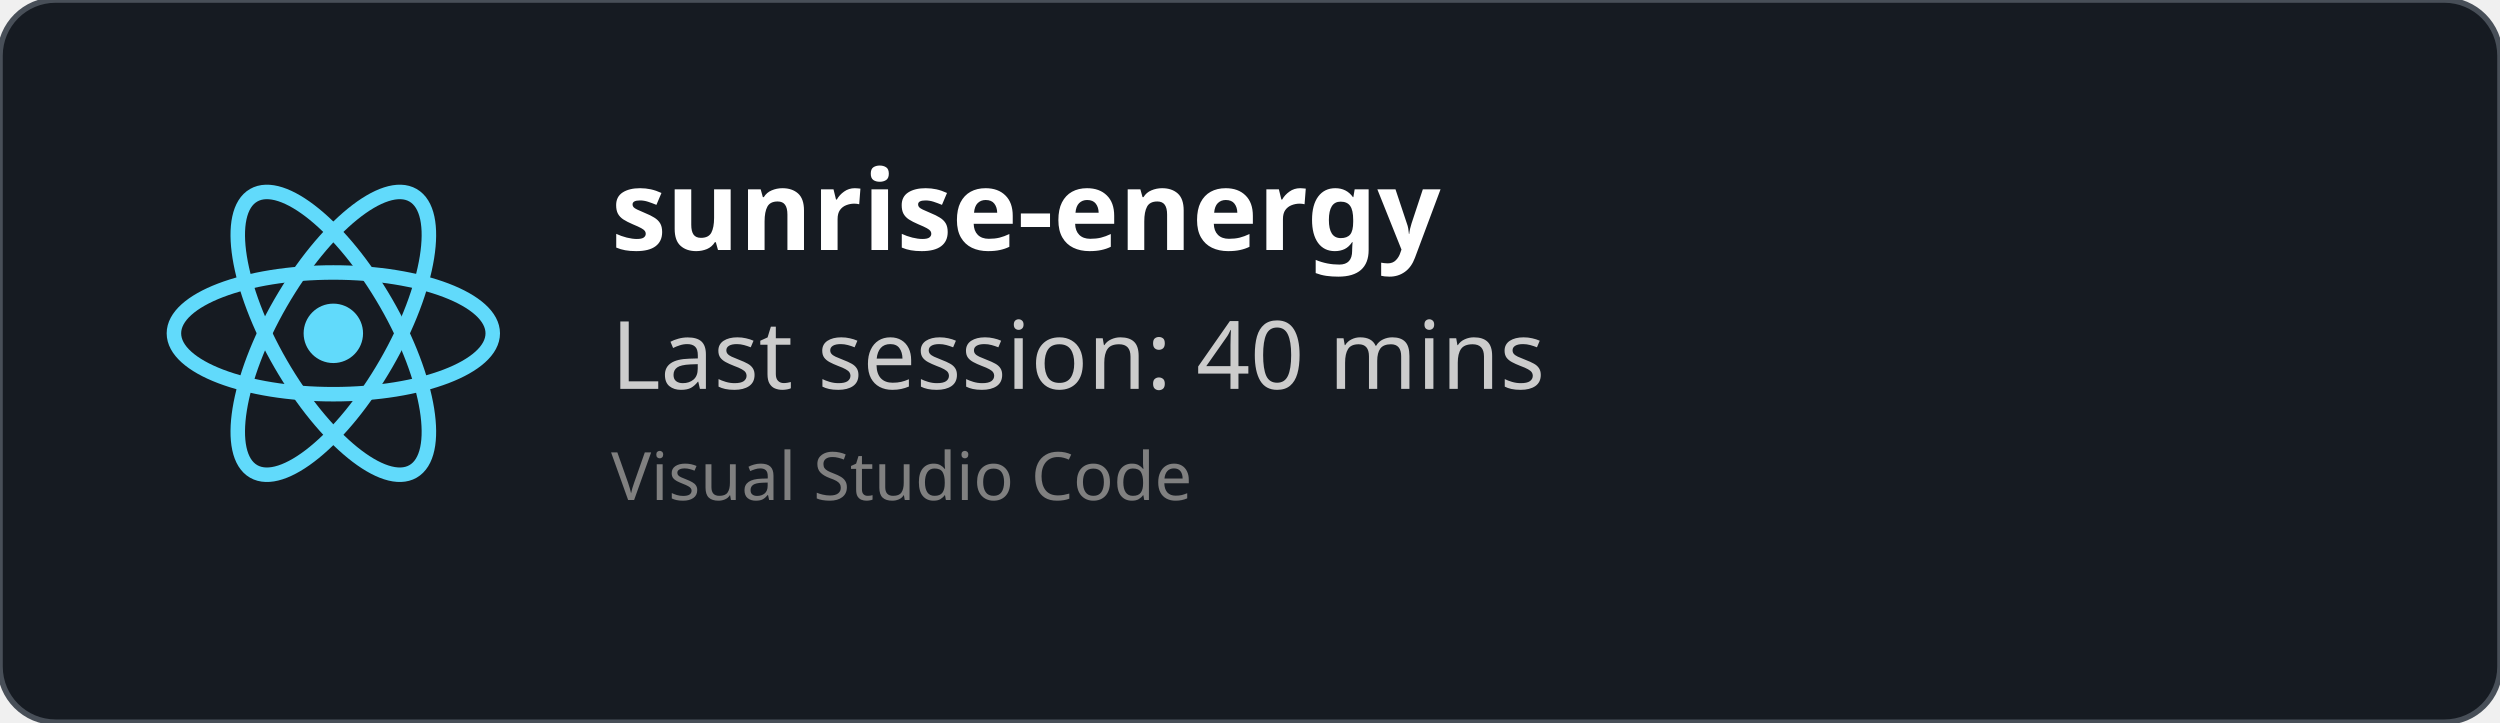
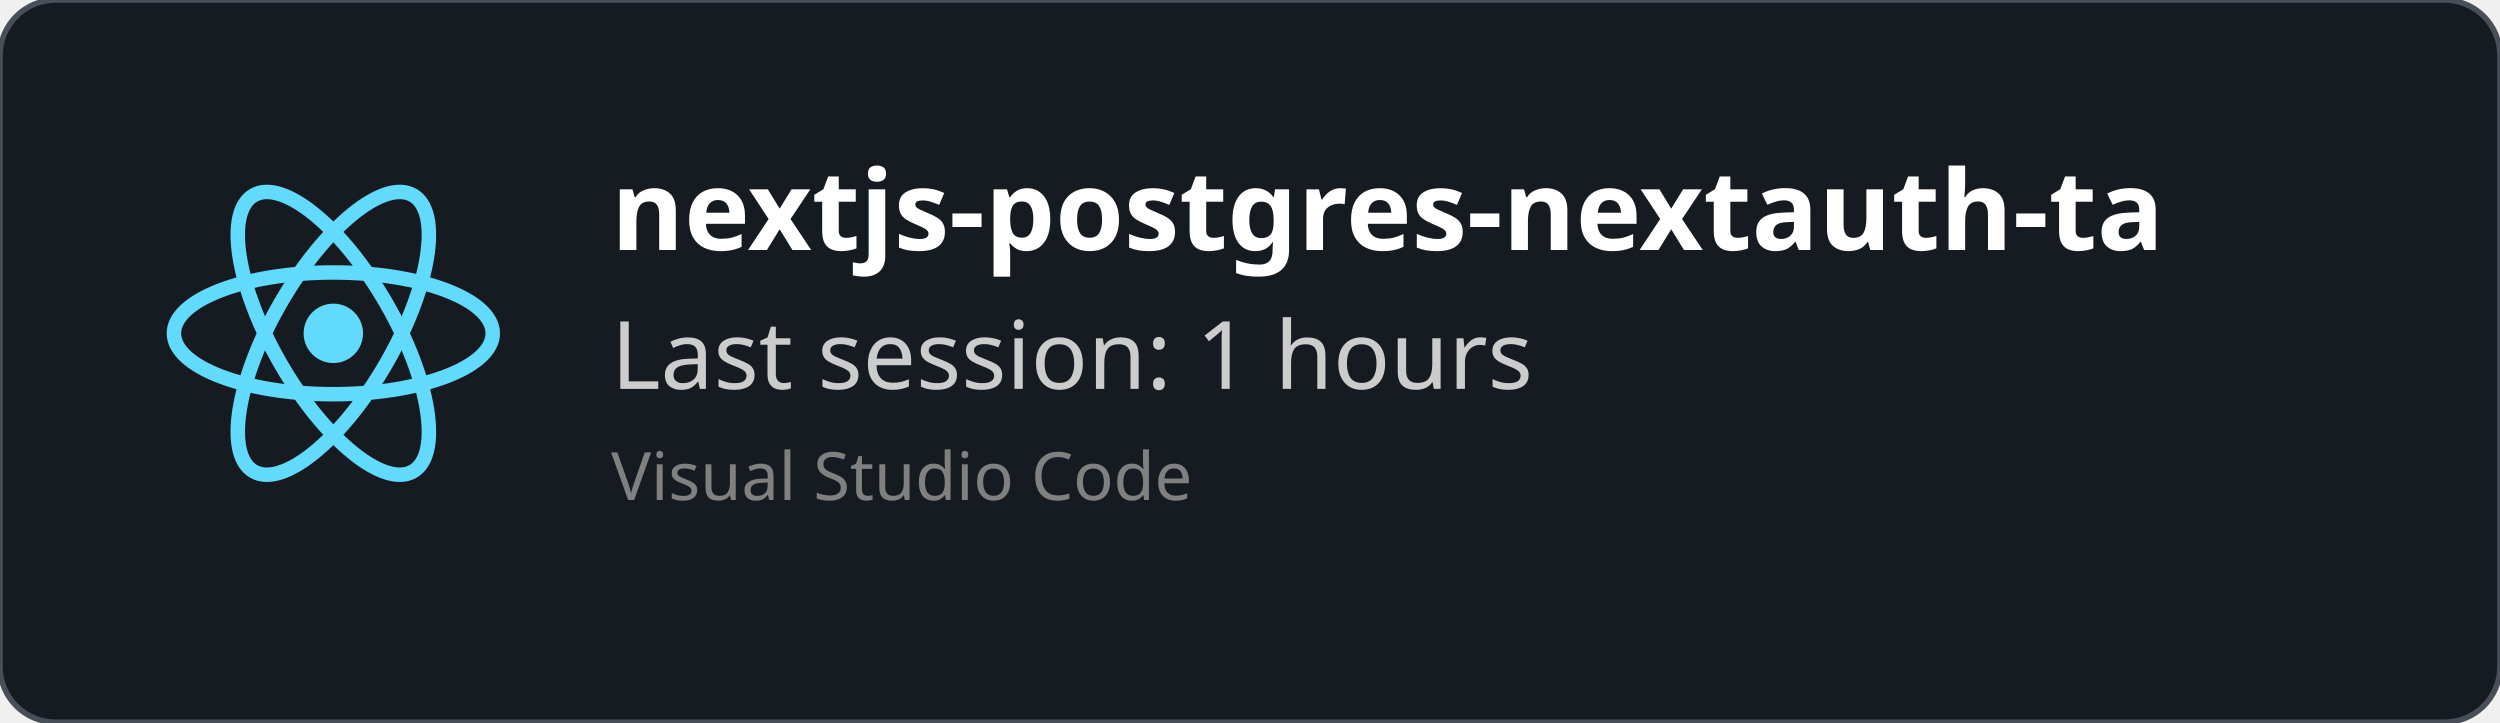
<svg xmlns="http://www.w3.org/2000/svg" width="450" height="130" viewBox="0 0 450 130" fill="none" role="img">
  <style>
    *{
        font-family: 'Segoe UI', Ubuntu, monospace
    }
    </style>
  <defs>
    <clipPath id="horizontalClip" x="20" y="20" width="500" height="200">
      <rect x="90" y="20" width="300" height="50" />
    </clipPath>
  </defs>
  <rect width="450" height="130" fill="rgba(22,27,34)" stroke="#484f58" stroke-width="1" fill-opacity="1" stroke-opacity="1" x="0" y="0" rx="10px" ry="10px">
    </rect>
  <svg height="60" width="60" x="30" y="30" viewBox="-11.5 -10.232 23 20.463">
    <circle cx="0" cy="0" r="2.05" fill="#61dafb" />
    <g stroke="#61dafb" stroke-width="1" fill="none">
      <ellipse rx="11" ry="4.2" />
      <ellipse rx="11" ry="4.2" transform="rotate(60)" />
      <ellipse rx="11" ry="4.2" transform="rotate(120)" />
    </g>
  </svg>
  <text x="110" y="45" font-size="20" clip-path="url(#horizontalClip)" font-weight="bold" font-family="Ubuntu" fill="white">
-     sunrise-energy
+     nextjs-postgres-nextauth-tailwindcss-template-main
    </text>
  <text x="110" y="70" font-size="17px" font-family="Ubuntu" fill="#ccc">
-     Last session: 40 mins
+     Last session: 1 hours
    </text>
  <text x="110" y="90" font-size="12px" font-family="Ubuntu" fill="grey">
    Visual Studio Code
    </text>
</svg>
